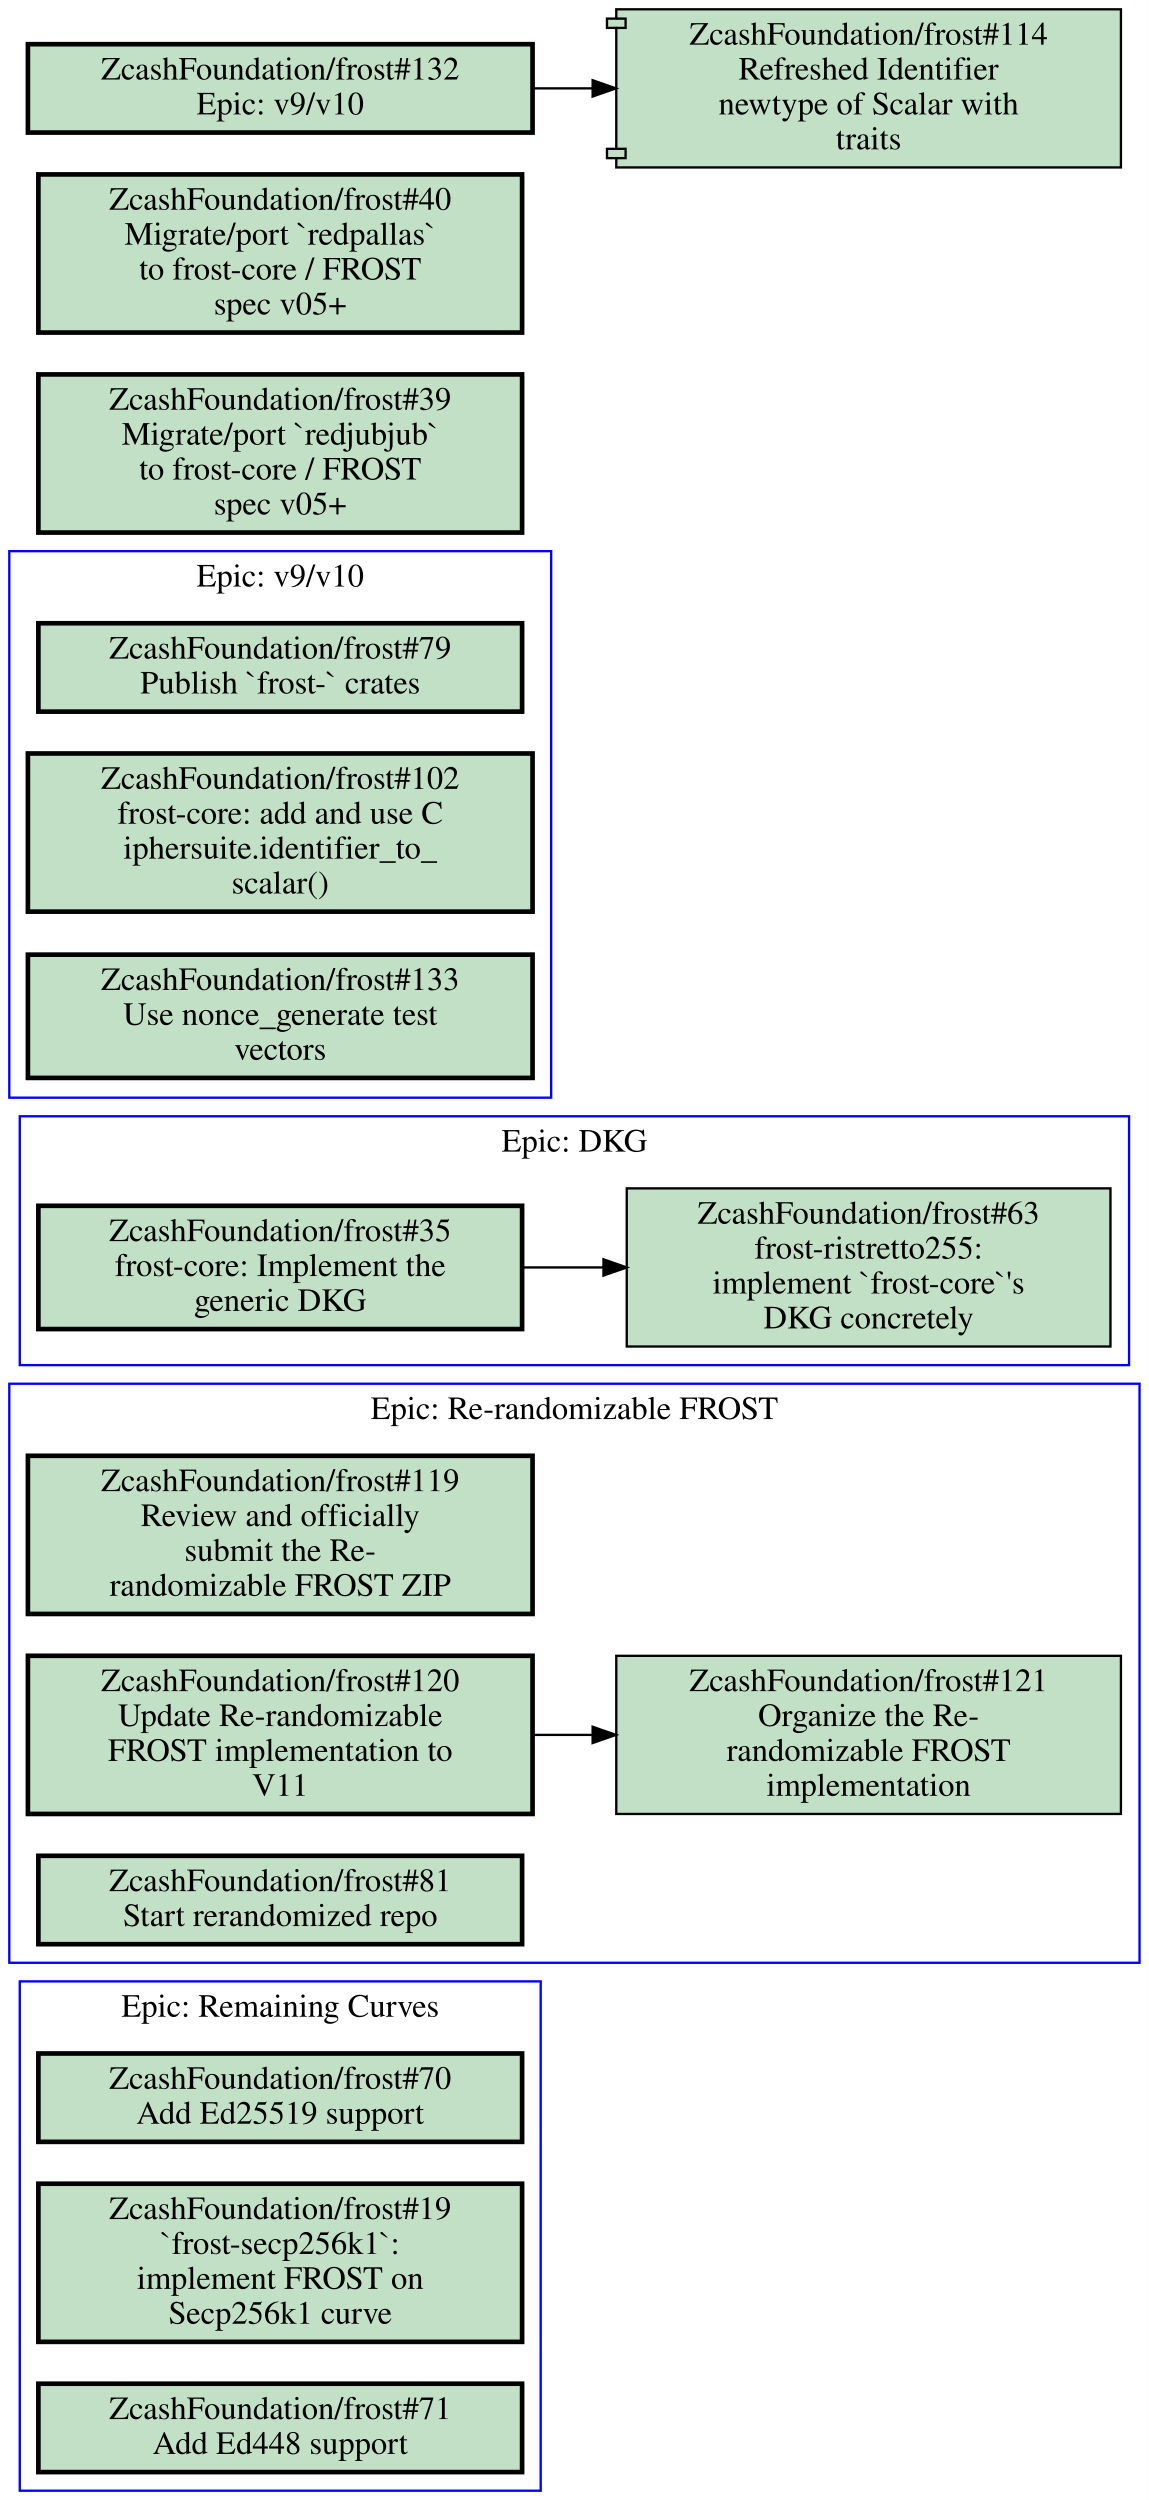
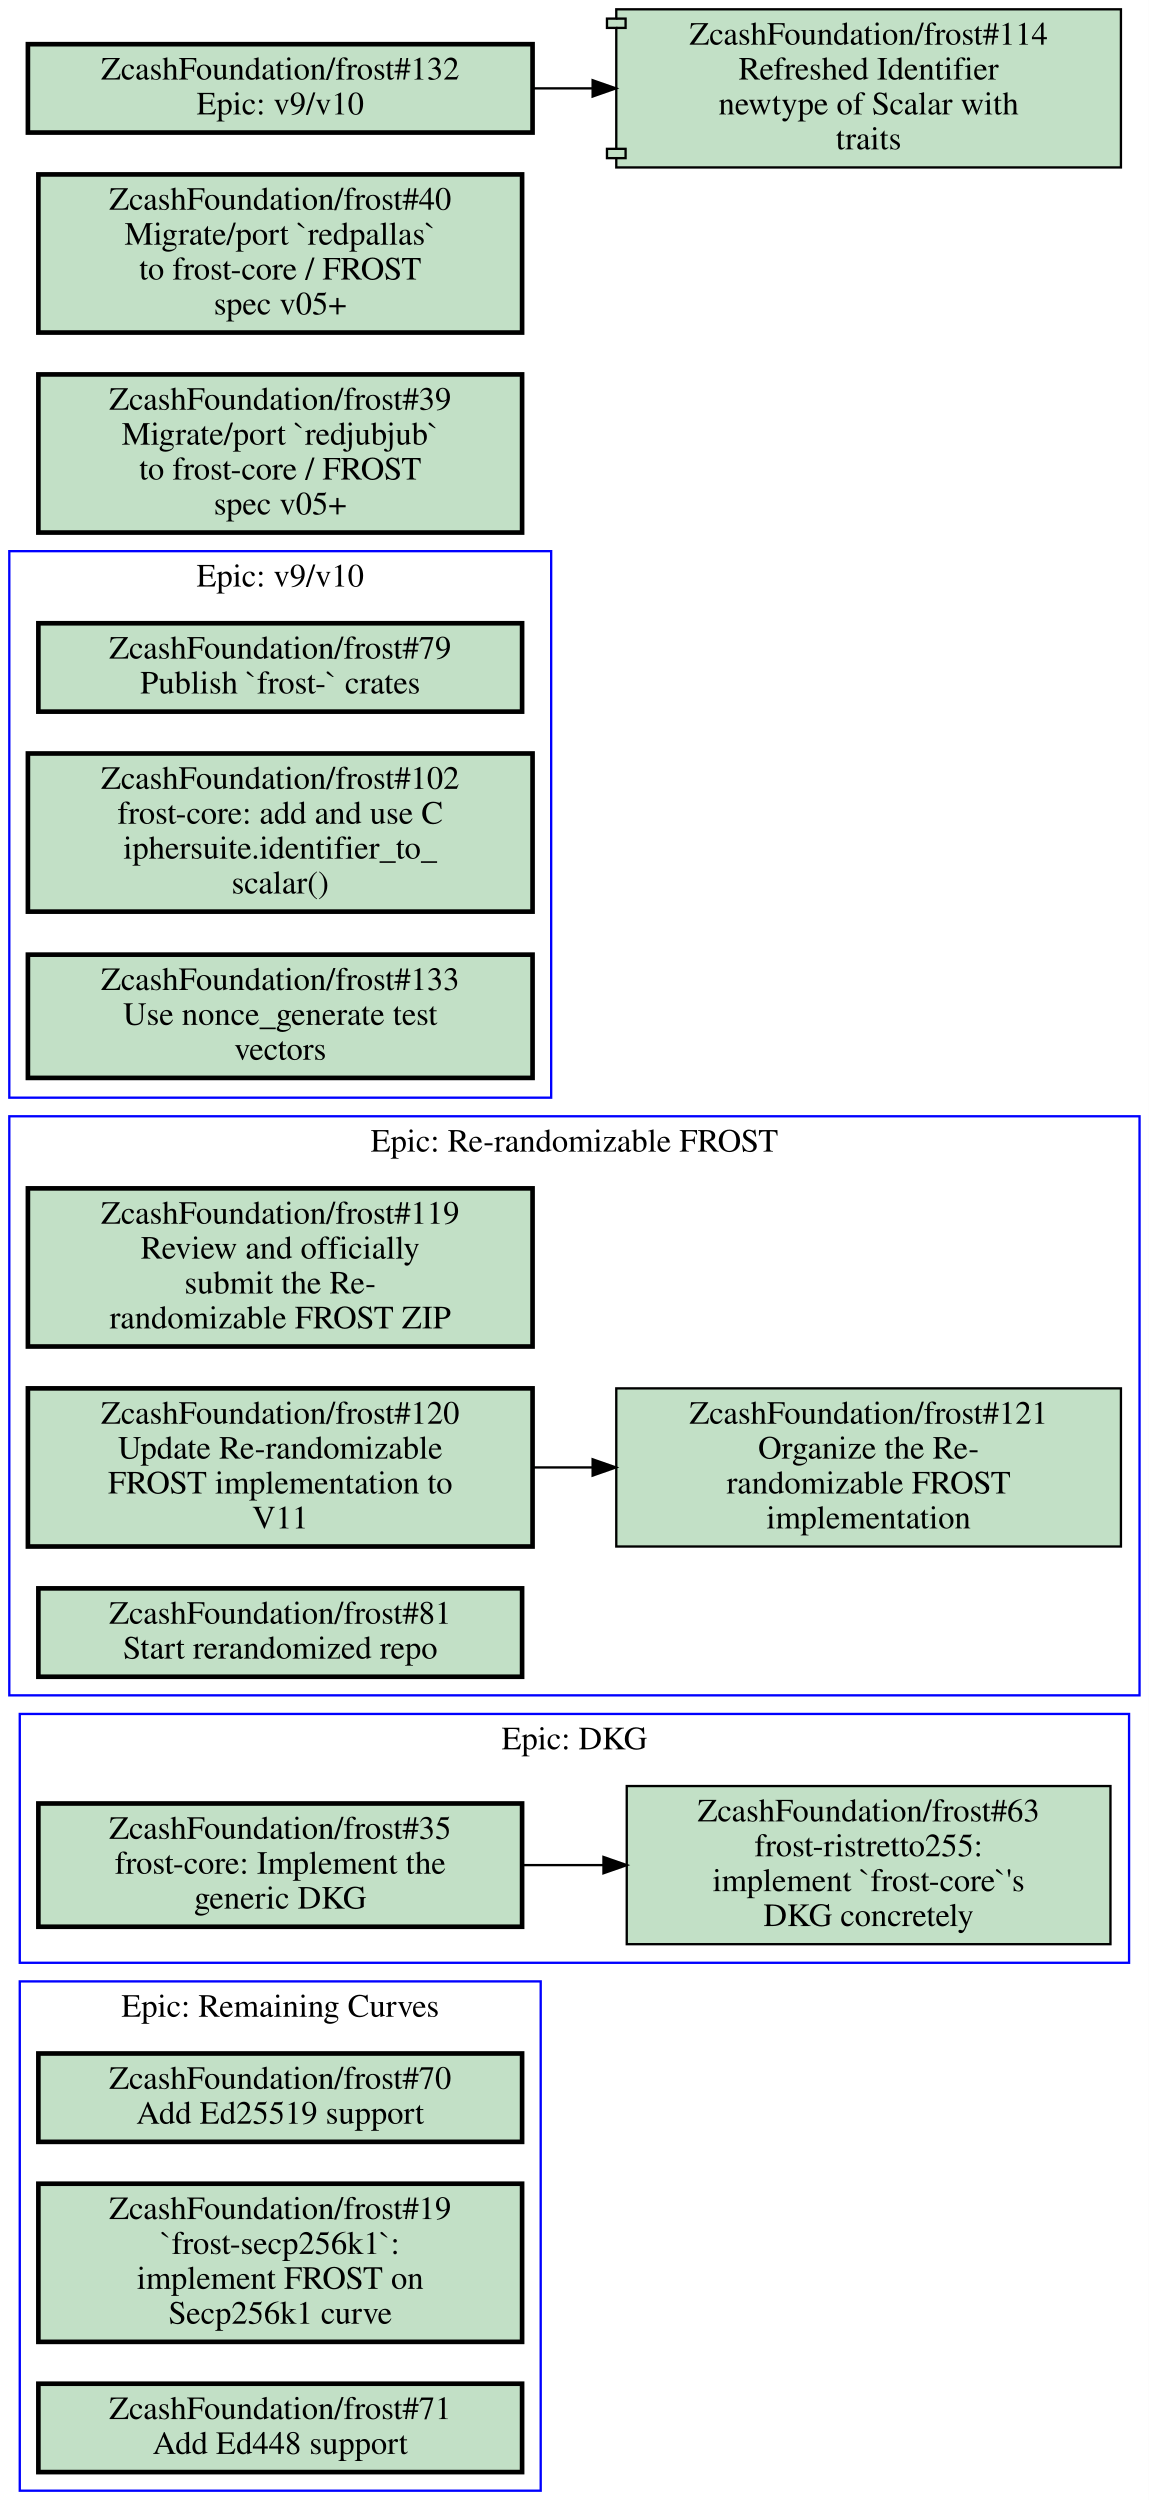
<svg xmlns="http://www.w3.org/2000/svg" xmlns:xlink="http://www.w3.org/1999/xlink" width="494pt" height="1075pt" viewBox="0.00 0.00 494.00 1075.00">
  <g id="graph0" class="graph" transform="scale(1 1) rotate(0) translate(4 1071)">
    <polygon fill="#ffffff" stroke="transparent" points="-4,4 -4,-1071 490,-1071 490,4 -4,4" />
    <g id="clust1" class="cluster">
-       <polygon fill="none" stroke="#0000ff" points="0,-227 0,-476 486,-476 486,-227 0,-227" />
-       <text text-anchor="middle" x="243" y="-460.8" font-family="Times,serif" font-size="14.00" fill="#000000">Epic: Re-randomizable FROST</text>
+       <polygon fill="none" stroke="#0000ff" points="0,-342 0,-591 486,-591 486,-342 0,-342" />
+       <text text-anchor="middle" x="243" y="-575.8" font-family="Times,serif" font-size="14.00" fill="#000000">Epic: Re-randomizable FROST</text>
    </g>
    <g id="clust2" class="cluster">
+       <polygon fill="none" stroke="#0000ff" points="4.5,-227 4.5,-334 481.5,-334 481.5,-227 4.5,-227" />
+       <text text-anchor="middle" x="243" y="-318.8" font-family="Times,serif" font-size="14.00" fill="#000000">Epic: DKG</text>
+     </g>
+     <g id="clust3" class="cluster">
      <polygon fill="none" stroke="#0000ff" points="4.5,0 4.5,-219 228.5,-219 228.5,0 4.5,0" />
      <text text-anchor="middle" x="116.5" y="-203.8" font-family="Times,serif" font-size="14.00" fill="#000000">Epic: Remaining Curves</text>
-     </g>
-     <g id="clust3" class="cluster">
-       <polygon fill="none" stroke="#0000ff" points="4.5,-484 4.5,-591 481.5,-591 481.5,-484 4.5,-484" />
-       <text text-anchor="middle" x="243" y="-575.8" font-family="Times,serif" font-size="14.00" fill="#000000">Epic: DKG</text>
    </g>
    <g id="clust4" class="cluster">
      <polygon fill="none" stroke="#0000ff" points="0,-599 0,-834 233,-834 233,-599 0,-599" />
      <text text-anchor="middle" x="116.5" y="-818.8" font-family="Times,serif" font-size="14.00" fill="#000000">Epic: v9/v10</text>
    </g>
    <g id="node1" class="node open">
      <g id="a_node1">
        <a xlink:href="https://github.com/ZcashFoundation/frost/issues/119" xlink:title="ZcashFoundation/frost#119&#10;Review and officially&#10;submit the Re-&#10;randomizable FROST ZIP" target="_blank">
-           <polygon fill="#c2e0c6" stroke="#000000" stroke-width="2" points="225,-445 8,-445 8,-377 225,-377 225,-445" />
-           <text text-anchor="middle" x="116.5" y="-429.8" font-family="Times,serif" font-size="14.00" fill="#000000">ZcashFoundation/frost#119</text>
-           <text text-anchor="middle" x="116.5" y="-414.8" font-family="Times,serif" font-size="14.00" fill="#000000">Review and officially</text>
-           <text text-anchor="middle" x="116.5" y="-399.8" font-family="Times,serif" font-size="14.00" fill="#000000">submit the Re-</text>
-           <text text-anchor="middle" x="116.5" y="-384.8" font-family="Times,serif" font-size="14.00" fill="#000000">randomizable FROST ZIP</text>
+           <polygon fill="#c2e0c6" stroke="#000000" stroke-width="2" points="225,-560 8,-560 8,-492 225,-492 225,-560" />
+           <text text-anchor="middle" x="116.5" y="-544.8" font-family="Times,serif" font-size="14.00" fill="#000000">ZcashFoundation/frost#119</text>
+           <text text-anchor="middle" x="116.5" y="-529.8" font-family="Times,serif" font-size="14.00" fill="#000000">Review and officially</text>
+           <text text-anchor="middle" x="116.5" y="-514.8" font-family="Times,serif" font-size="14.00" fill="#000000">submit the Re-</text>
+           <text text-anchor="middle" x="116.5" y="-499.8" font-family="Times,serif" font-size="14.00" fill="#000000">randomizable FROST ZIP</text>
        </a>
      </g>
    </g>
    <g id="node2" class="node open">
      <g id="a_node2">
        <a xlink:href="https://github.com/ZcashFoundation/frost/issues/120" xlink:title="ZcashFoundation/frost#120&#10;Update Re-randomizable&#10;FROST implementation to&#10;V11" target="_blank">
-           <polygon fill="#c2e0c6" stroke="#000000" stroke-width="2" points="225,-359 8,-359 8,-291 225,-291 225,-359" />
-           <text text-anchor="middle" x="116.5" y="-343.8" font-family="Times,serif" font-size="14.00" fill="#000000">ZcashFoundation/frost#120</text>
-           <text text-anchor="middle" x="116.5" y="-328.8" font-family="Times,serif" font-size="14.00" fill="#000000">Update Re-randomizable</text>
-           <text text-anchor="middle" x="116.5" y="-313.8" font-family="Times,serif" font-size="14.00" fill="#000000">FROST implementation to</text>
-           <text text-anchor="middle" x="116.5" y="-298.8" font-family="Times,serif" font-size="14.00" fill="#000000">V11</text>
+           <polygon fill="#c2e0c6" stroke="#000000" stroke-width="2" points="225,-474 8,-474 8,-406 225,-406 225,-474" />
+           <text text-anchor="middle" x="116.5" y="-458.8" font-family="Times,serif" font-size="14.00" fill="#000000">ZcashFoundation/frost#120</text>
+           <text text-anchor="middle" x="116.5" y="-443.8" font-family="Times,serif" font-size="14.00" fill="#000000">Update Re-randomizable</text>
+           <text text-anchor="middle" x="116.5" y="-428.8" font-family="Times,serif" font-size="14.00" fill="#000000">FROST implementation to</text>
+           <text text-anchor="middle" x="116.5" y="-413.8" font-family="Times,serif" font-size="14.00" fill="#000000">V11</text>
        </a>
      </g>
    </g>
    <g id="node3" class="node open">
      <g id="a_node3">
        <a xlink:href="https://github.com/ZcashFoundation/frost/issues/121" xlink:title="ZcashFoundation/frost#121&#10;Organize the Re-&#10;randomizable FROST&#10;implementation" target="_blank">
-           <polygon fill="#c2e0c6" stroke="#000000" points="478,-359 261,-359 261,-291 478,-291 478,-359" />
-           <text text-anchor="middle" x="369.5" y="-343.8" font-family="Times,serif" font-size="14.00" fill="#000000">ZcashFoundation/frost#121</text>
-           <text text-anchor="middle" x="369.5" y="-328.8" font-family="Times,serif" font-size="14.00" fill="#000000">Organize the Re-</text>
-           <text text-anchor="middle" x="369.5" y="-313.8" font-family="Times,serif" font-size="14.00" fill="#000000">randomizable FROST</text>
-           <text text-anchor="middle" x="369.5" y="-298.8" font-family="Times,serif" font-size="14.00" fill="#000000">implementation</text>
+           <polygon fill="#c2e0c6" stroke="#000000" points="478,-474 261,-474 261,-406 478,-406 478,-474" />
+           <text text-anchor="middle" x="369.5" y="-458.8" font-family="Times,serif" font-size="14.00" fill="#000000">ZcashFoundation/frost#121</text>
+           <text text-anchor="middle" x="369.5" y="-443.8" font-family="Times,serif" font-size="14.00" fill="#000000">Organize the Re-</text>
+           <text text-anchor="middle" x="369.5" y="-428.8" font-family="Times,serif" font-size="14.00" fill="#000000">randomizable FROST</text>
+           <text text-anchor="middle" x="369.5" y="-413.8" font-family="Times,serif" font-size="14.00" fill="#000000">implementation</text>
        </a>
      </g>
    </g>
    <g id="edge1" class="edge">
-       <path fill="none" stroke="#000000" d="M225.26,-325C233.64,-325 242.13,-325 250.57,-325" />
-       <polygon fill="#000000" stroke="#000000" points="250.83,-328.5 260.83,-325 250.83,-321.5 250.83,-328.5" />
+       <path fill="none" stroke="#000000" d="M225.26,-440C233.64,-440 242.13,-440 250.57,-440" />
+       <polygon fill="#000000" stroke="#000000" points="250.83,-443.5 260.83,-440 250.83,-436.5 250.83,-443.5" />
    </g>
    <g id="node4" class="node open">
      <g id="a_node4">
        <a xlink:href="https://github.com/ZcashFoundation/frost/issues/81" xlink:title="ZcashFoundation/frost#81&#10;Start rerandomized repo" target="_blank">
-           <polygon fill="#c2e0c6" stroke="#000000" stroke-width="2" points="220.5,-273 12.5,-273 12.5,-235 220.5,-235 220.5,-273" />
-           <text text-anchor="middle" x="116.5" y="-257.8" font-family="Times,serif" font-size="14.00" fill="#000000">ZcashFoundation/frost#81</text>
-           <text text-anchor="middle" x="116.5" y="-242.8" font-family="Times,serif" font-size="14.00" fill="#000000">Start rerandomized repo</text>
+           <polygon fill="#c2e0c6" stroke="#000000" stroke-width="2" points="220.5,-388 12.5,-388 12.5,-350 220.5,-350 220.5,-388" />
+           <text text-anchor="middle" x="116.5" y="-372.8" font-family="Times,serif" font-size="14.00" fill="#000000">ZcashFoundation/frost#81</text>
+           <text text-anchor="middle" x="116.5" y="-357.8" font-family="Times,serif" font-size="14.00" fill="#000000">Start rerandomized repo</text>
        </a>
      </g>
    </g>
    <g id="node5" class="node open">
      <g id="a_node5">
+         <a xlink:href="https://github.com/ZcashFoundation/frost/issues/35" xlink:title="ZcashFoundation/frost#35&#10;frost-core: Implement the&#10;generic DKG" target="_blank">
+           <polygon fill="#c2e0c6" stroke="#000000" stroke-width="2" points="220.5,-295.5 12.5,-295.5 12.5,-242.5 220.5,-242.5 220.5,-295.5" />
+           <text text-anchor="middle" x="116.5" y="-280.3" font-family="Times,serif" font-size="14.00" fill="#000000">ZcashFoundation/frost#35</text>
+           <text text-anchor="middle" x="116.5" y="-265.3" font-family="Times,serif" font-size="14.00" fill="#000000">frost-core: Implement the</text>
+           <text text-anchor="middle" x="116.5" y="-250.3" font-family="Times,serif" font-size="14.00" fill="#000000">generic DKG</text>
+         </a>
+       </g>
+     </g>
+     <g id="node6" class="node open">
+       <g id="a_node6">
+         <a xlink:href="https://github.com/ZcashFoundation/frost/issues/63" xlink:title="ZcashFoundation/frost#63&#10;frost-ristretto255:&#10;implement `frost-core`'s&#10;DKG concretely" target="_blank">
+           <polygon fill="#c2e0c6" stroke="#000000" points="473.5,-303 265.5,-303 265.5,-235 473.5,-235 473.5,-303" />
+           <text text-anchor="middle" x="369.5" y="-287.8" font-family="Times,serif" font-size="14.00" fill="#000000">ZcashFoundation/frost#63</text>
+           <text text-anchor="middle" x="369.5" y="-272.8" font-family="Times,serif" font-size="14.00" fill="#000000">frost-ristretto255:</text>
+           <text text-anchor="middle" x="369.5" y="-257.8" font-family="Times,serif" font-size="14.00" fill="#000000">implement `frost-core`'s</text>
+           <text text-anchor="middle" x="369.5" y="-242.8" font-family="Times,serif" font-size="14.00" fill="#000000">DKG concretely</text>
+         </a>
+       </g>
+     </g>
+     <g id="edge2" class="edge">
+       <path fill="none" stroke="#000000" d="M220.5,-269C231.99,-269 243.74,-269 255.34,-269" />
+       <polygon fill="#000000" stroke="#000000" points="255.49,-272.5 265.49,-269 255.49,-265.5 255.49,-272.5" />
+     </g>
+     <g id="node7" class="node open">
+       <g id="a_node7">
        <a xlink:href="https://github.com/ZcashFoundation/frost/issues/70" xlink:title="ZcashFoundation/frost#70&#10;Add Ed25519 support" target="_blank">
          <polygon fill="#c2e0c6" stroke="#000000" stroke-width="2" points="220.5,-188 12.5,-188 12.5,-150 220.5,-150 220.5,-188" />
          <text text-anchor="middle" x="116.5" y="-172.8" font-family="Times,serif" font-size="14.00" fill="#000000">ZcashFoundation/frost#70</text>
          <text text-anchor="middle" x="116.5" y="-157.8" font-family="Times,serif" font-size="14.00" fill="#000000">Add Ed25519 support</text>
        </a>
      </g>
    </g>
-     <g id="node6" class="node open">
-       <g id="a_node6">
+     <g id="node8" class="node open">
+       <g id="a_node8">
        <a xlink:href="https://github.com/ZcashFoundation/frost/issues/19" xlink:title="ZcashFoundation/frost#19&#10;`frost-secp256k1`:&#10;implement FROST on&#10;Secp256k1 curve" target="_blank">
          <polygon fill="#c2e0c6" stroke="#000000" stroke-width="2" points="220.5,-132 12.5,-132 12.5,-64 220.5,-64 220.5,-132" />
          <text text-anchor="middle" x="116.5" y="-116.8" font-family="Times,serif" font-size="14.00" fill="#000000">ZcashFoundation/frost#19</text>
          <text text-anchor="middle" x="116.5" y="-101.8" font-family="Times,serif" font-size="14.00" fill="#000000">`frost-secp256k1`:</text>
          <text text-anchor="middle" x="116.5" y="-86.8" font-family="Times,serif" font-size="14.00" fill="#000000">implement FROST on</text>
          <text text-anchor="middle" x="116.5" y="-71.8" font-family="Times,serif" font-size="14.00" fill="#000000">Secp256k1 curve</text>
        </a>
      </g>
    </g>
-     <g id="node7" class="node open">
-       <g id="a_node7">
+     <g id="node9" class="node open">
+       <g id="a_node9">
        <a xlink:href="https://github.com/ZcashFoundation/frost/issues/71" xlink:title="ZcashFoundation/frost#71&#10;Add Ed448 support" target="_blank">
          <polygon fill="#c2e0c6" stroke="#000000" stroke-width="2" points="220.5,-46 12.5,-46 12.5,-8 220.5,-8 220.5,-46" />
          <text text-anchor="middle" x="116.5" y="-30.8" font-family="Times,serif" font-size="14.00" fill="#000000">ZcashFoundation/frost#71</text>
          <text text-anchor="middle" x="116.5" y="-15.8" font-family="Times,serif" font-size="14.00" fill="#000000">Add Ed448 support</text>
        </a>
      </g>
-     </g>
-     <g id="node8" class="node open">
-       <g id="a_node8">
-         <a xlink:href="https://github.com/ZcashFoundation/frost/issues/35" xlink:title="ZcashFoundation/frost#35&#10;frost-core: Implement the&#10;generic DKG" target="_blank">
-           <polygon fill="#c2e0c6" stroke="#000000" stroke-width="2" points="220.5,-552.5 12.5,-552.5 12.5,-499.5 220.5,-499.5 220.5,-552.5" />
-           <text text-anchor="middle" x="116.5" y="-537.3" font-family="Times,serif" font-size="14.00" fill="#000000">ZcashFoundation/frost#35</text>
-           <text text-anchor="middle" x="116.5" y="-522.3" font-family="Times,serif" font-size="14.00" fill="#000000">frost-core: Implement the</text>
-           <text text-anchor="middle" x="116.5" y="-507.3" font-family="Times,serif" font-size="14.00" fill="#000000">generic DKG</text>
-         </a>
-       </g>
-     </g>
-     <g id="node9" class="node open">
-       <g id="a_node9">
-         <a xlink:href="https://github.com/ZcashFoundation/frost/issues/63" xlink:title="ZcashFoundation/frost#63&#10;frost-ristretto255:&#10;implement `frost-core`'s&#10;DKG concretely" target="_blank">
-           <polygon fill="#c2e0c6" stroke="#000000" points="473.5,-560 265.5,-560 265.5,-492 473.5,-492 473.5,-560" />
-           <text text-anchor="middle" x="369.5" y="-544.8" font-family="Times,serif" font-size="14.00" fill="#000000">ZcashFoundation/frost#63</text>
-           <text text-anchor="middle" x="369.5" y="-529.8" font-family="Times,serif" font-size="14.00" fill="#000000">frost-ristretto255:</text>
-           <text text-anchor="middle" x="369.5" y="-514.8" font-family="Times,serif" font-size="14.00" fill="#000000">implement `frost-core`'s</text>
-           <text text-anchor="middle" x="369.5" y="-499.8" font-family="Times,serif" font-size="14.00" fill="#000000">DKG concretely</text>
-         </a>
-       </g>
-     </g>
-     <g id="edge2" class="edge">
-       <path fill="none" stroke="#000000" d="M220.5,-526C231.99,-526 243.74,-526 255.34,-526" />
-       <polygon fill="#000000" stroke="#000000" points="255.49,-529.5 265.49,-526 255.49,-522.5 255.49,-529.5" />
    </g>
    <g id="node10" class="node open">
      <g id="a_node10">
        <a xlink:href="https://github.com/ZcashFoundation/frost/issues/79" xlink:title="ZcashFoundation/frost#79&#10;Publish `frost-` crates" target="_blank">
          <polygon fill="#c2e0c6" stroke="#000000" stroke-width="2" points="220.5,-803 12.5,-803 12.5,-765 220.5,-765 220.5,-803" />
          <text text-anchor="middle" x="116.5" y="-787.8" font-family="Times,serif" font-size="14.00" fill="#000000">ZcashFoundation/frost#79</text>
          <text text-anchor="middle" x="116.5" y="-772.8" font-family="Times,serif" font-size="14.00" fill="#000000">Publish `frost-` crates</text>
        </a>
      </g>
    </g>
    <g id="node11" class="node open">
      <g id="a_node11">
        <a xlink:href="https://github.com/ZcashFoundation/frost/issues/102" xlink:title="ZcashFoundation/frost#102&#10;frost-core: add and use C&#10;iphersuite.identifier_to_&#10;scalar()" target="_blank">
          <polygon fill="#c2e0c6" stroke="#000000" stroke-width="2" points="225,-747 8,-747 8,-679 225,-679 225,-747" />
          <text text-anchor="middle" x="116.5" y="-731.8" font-family="Times,serif" font-size="14.00" fill="#000000">ZcashFoundation/frost#102</text>
          <text text-anchor="middle" x="116.5" y="-716.8" font-family="Times,serif" font-size="14.00" fill="#000000">frost-core: add and use C</text>
          <text text-anchor="middle" x="116.5" y="-701.8" font-family="Times,serif" font-size="14.00" fill="#000000">iphersuite.identifier_to_</text>
          <text text-anchor="middle" x="116.5" y="-686.8" font-family="Times,serif" font-size="14.00" fill="#000000">scalar()</text>
        </a>
      </g>
    </g>
    <g id="node12" class="node open">
      <g id="a_node12">
        <a xlink:href="https://github.com/ZcashFoundation/frost/issues/133" xlink:title="ZcashFoundation/frost#133&#10;Use nonce_generate test&#10;vectors" target="_blank">
          <polygon fill="#c2e0c6" stroke="#000000" stroke-width="2" points="225,-660.5 8,-660.5 8,-607.5 225,-607.5 225,-660.5" />
          <text text-anchor="middle" x="116.5" y="-645.3" font-family="Times,serif" font-size="14.00" fill="#000000">ZcashFoundation/frost#133</text>
          <text text-anchor="middle" x="116.5" y="-630.3" font-family="Times,serif" font-size="14.00" fill="#000000">Use nonce_generate test</text>
          <text text-anchor="middle" x="116.5" y="-615.3" font-family="Times,serif" font-size="14.00" fill="#000000">vectors</text>
        </a>
      </g>
    </g>
    <g id="node13" class="node open">
      <g id="a_node13">
        <a xlink:href="https://github.com/ZcashFoundation/frost/issues/39" xlink:title="ZcashFoundation/frost#39&#10;Migrate/port `redjubjub`&#10;to frost-core / FROST&#10;spec v05+" target="_blank">
          <polygon fill="#c2e0c6" stroke="#000000" stroke-width="2" points="220.5,-910 12.5,-910 12.5,-842 220.5,-842 220.5,-910" />
          <text text-anchor="middle" x="116.5" y="-894.8" font-family="Times,serif" font-size="14.00" fill="#000000">ZcashFoundation/frost#39</text>
          <text text-anchor="middle" x="116.5" y="-879.8" font-family="Times,serif" font-size="14.00" fill="#000000">Migrate/port `redjubjub`</text>
          <text text-anchor="middle" x="116.5" y="-864.8" font-family="Times,serif" font-size="14.00" fill="#000000">to frost-core / FROST</text>
          <text text-anchor="middle" x="116.5" y="-849.8" font-family="Times,serif" font-size="14.00" fill="#000000">spec v05+</text>
        </a>
      </g>
    </g>
    <g id="node14" class="node open">
      <g id="a_node14">
        <a xlink:href="https://github.com/ZcashFoundation/frost/issues/40" xlink:title="ZcashFoundation/frost#40&#10;Migrate/port `redpallas`&#10;to frost-core / FROST&#10;spec v05+" target="_blank">
          <polygon fill="#c2e0c6" stroke="#000000" stroke-width="2" points="220.5,-996 12.5,-996 12.5,-928 220.5,-928 220.5,-996" />
          <text text-anchor="middle" x="116.5" y="-980.8" font-family="Times,serif" font-size="14.00" fill="#000000">ZcashFoundation/frost#40</text>
          <text text-anchor="middle" x="116.5" y="-965.8" font-family="Times,serif" font-size="14.00" fill="#000000">Migrate/port `redpallas`</text>
          <text text-anchor="middle" x="116.5" y="-950.8" font-family="Times,serif" font-size="14.00" fill="#000000">to frost-core / FROST</text>
          <text text-anchor="middle" x="116.5" y="-935.8" font-family="Times,serif" font-size="14.00" fill="#000000">spec v05+</text>
        </a>
      </g>
    </g>
    <g id="node15" class="node open">
      <g id="a_node15">
        <a xlink:href="https://github.com/ZcashFoundation/frost/issues/132" xlink:title="ZcashFoundation/frost#132&#10;Epic: v9/v10" target="_blank">
          <polygon fill="#c2e0c6" stroke="#000000" stroke-width="2" points="225,-1052 8,-1052 8,-1014 225,-1014 225,-1052" />
          <text text-anchor="middle" x="116.5" y="-1036.8" font-family="Times,serif" font-size="14.00" fill="#000000">ZcashFoundation/frost#132</text>
          <text text-anchor="middle" x="116.5" y="-1021.8" font-family="Times,serif" font-size="14.00" fill="#000000">Epic: v9/v10</text>
        </a>
      </g>
    </g>
    <g id="node16" class="node open">
      <g id="a_node16">
        <a xlink:href="https://github.com/ZcashFoundation/frost/pull/114" xlink:title="ZcashFoundation/frost#114&#10;Refreshed Identifier&#10;newtype of Scalar with&#10;traits" target="_blank">
          <polygon fill="#c2e0c6" stroke="#000000" points="478,-1067 261,-1067 261,-1063 257,-1063 257,-1059 261,-1059 261,-1007 257,-1007 257,-1003 261,-1003 261,-999 478,-999 478,-1067" />
          <polyline fill="none" stroke="#000000" points="261,-1063 265,-1063 265,-1059 261,-1059 " />
          <polyline fill="none" stroke="#000000" points="261,-1007 265,-1007 265,-1003 261,-1003 " />
          <text text-anchor="middle" x="369.5" y="-1051.8" font-family="Times,serif" font-size="14.00" fill="#000000">ZcashFoundation/frost#114</text>
          <text text-anchor="middle" x="369.5" y="-1036.8" font-family="Times,serif" font-size="14.00" fill="#000000">Refreshed Identifier</text>
          <text text-anchor="middle" x="369.5" y="-1021.8" font-family="Times,serif" font-size="14.00" fill="#000000">newtype of Scalar with</text>
          <text text-anchor="middle" x="369.5" y="-1006.8" font-family="Times,serif" font-size="14.00" fill="#000000">traits</text>
        </a>
      </g>
    </g>
    <g id="edge3" class="edge">
      <path fill="none" stroke="#000000" d="M225.26,-1033C233.64,-1033 242.13,-1033 250.57,-1033" />
      <polygon fill="#000000" stroke="#000000" points="250.83,-1036.5 260.83,-1033 250.83,-1029.5 250.83,-1036.5" />
    </g>
  </g>
</svg>
